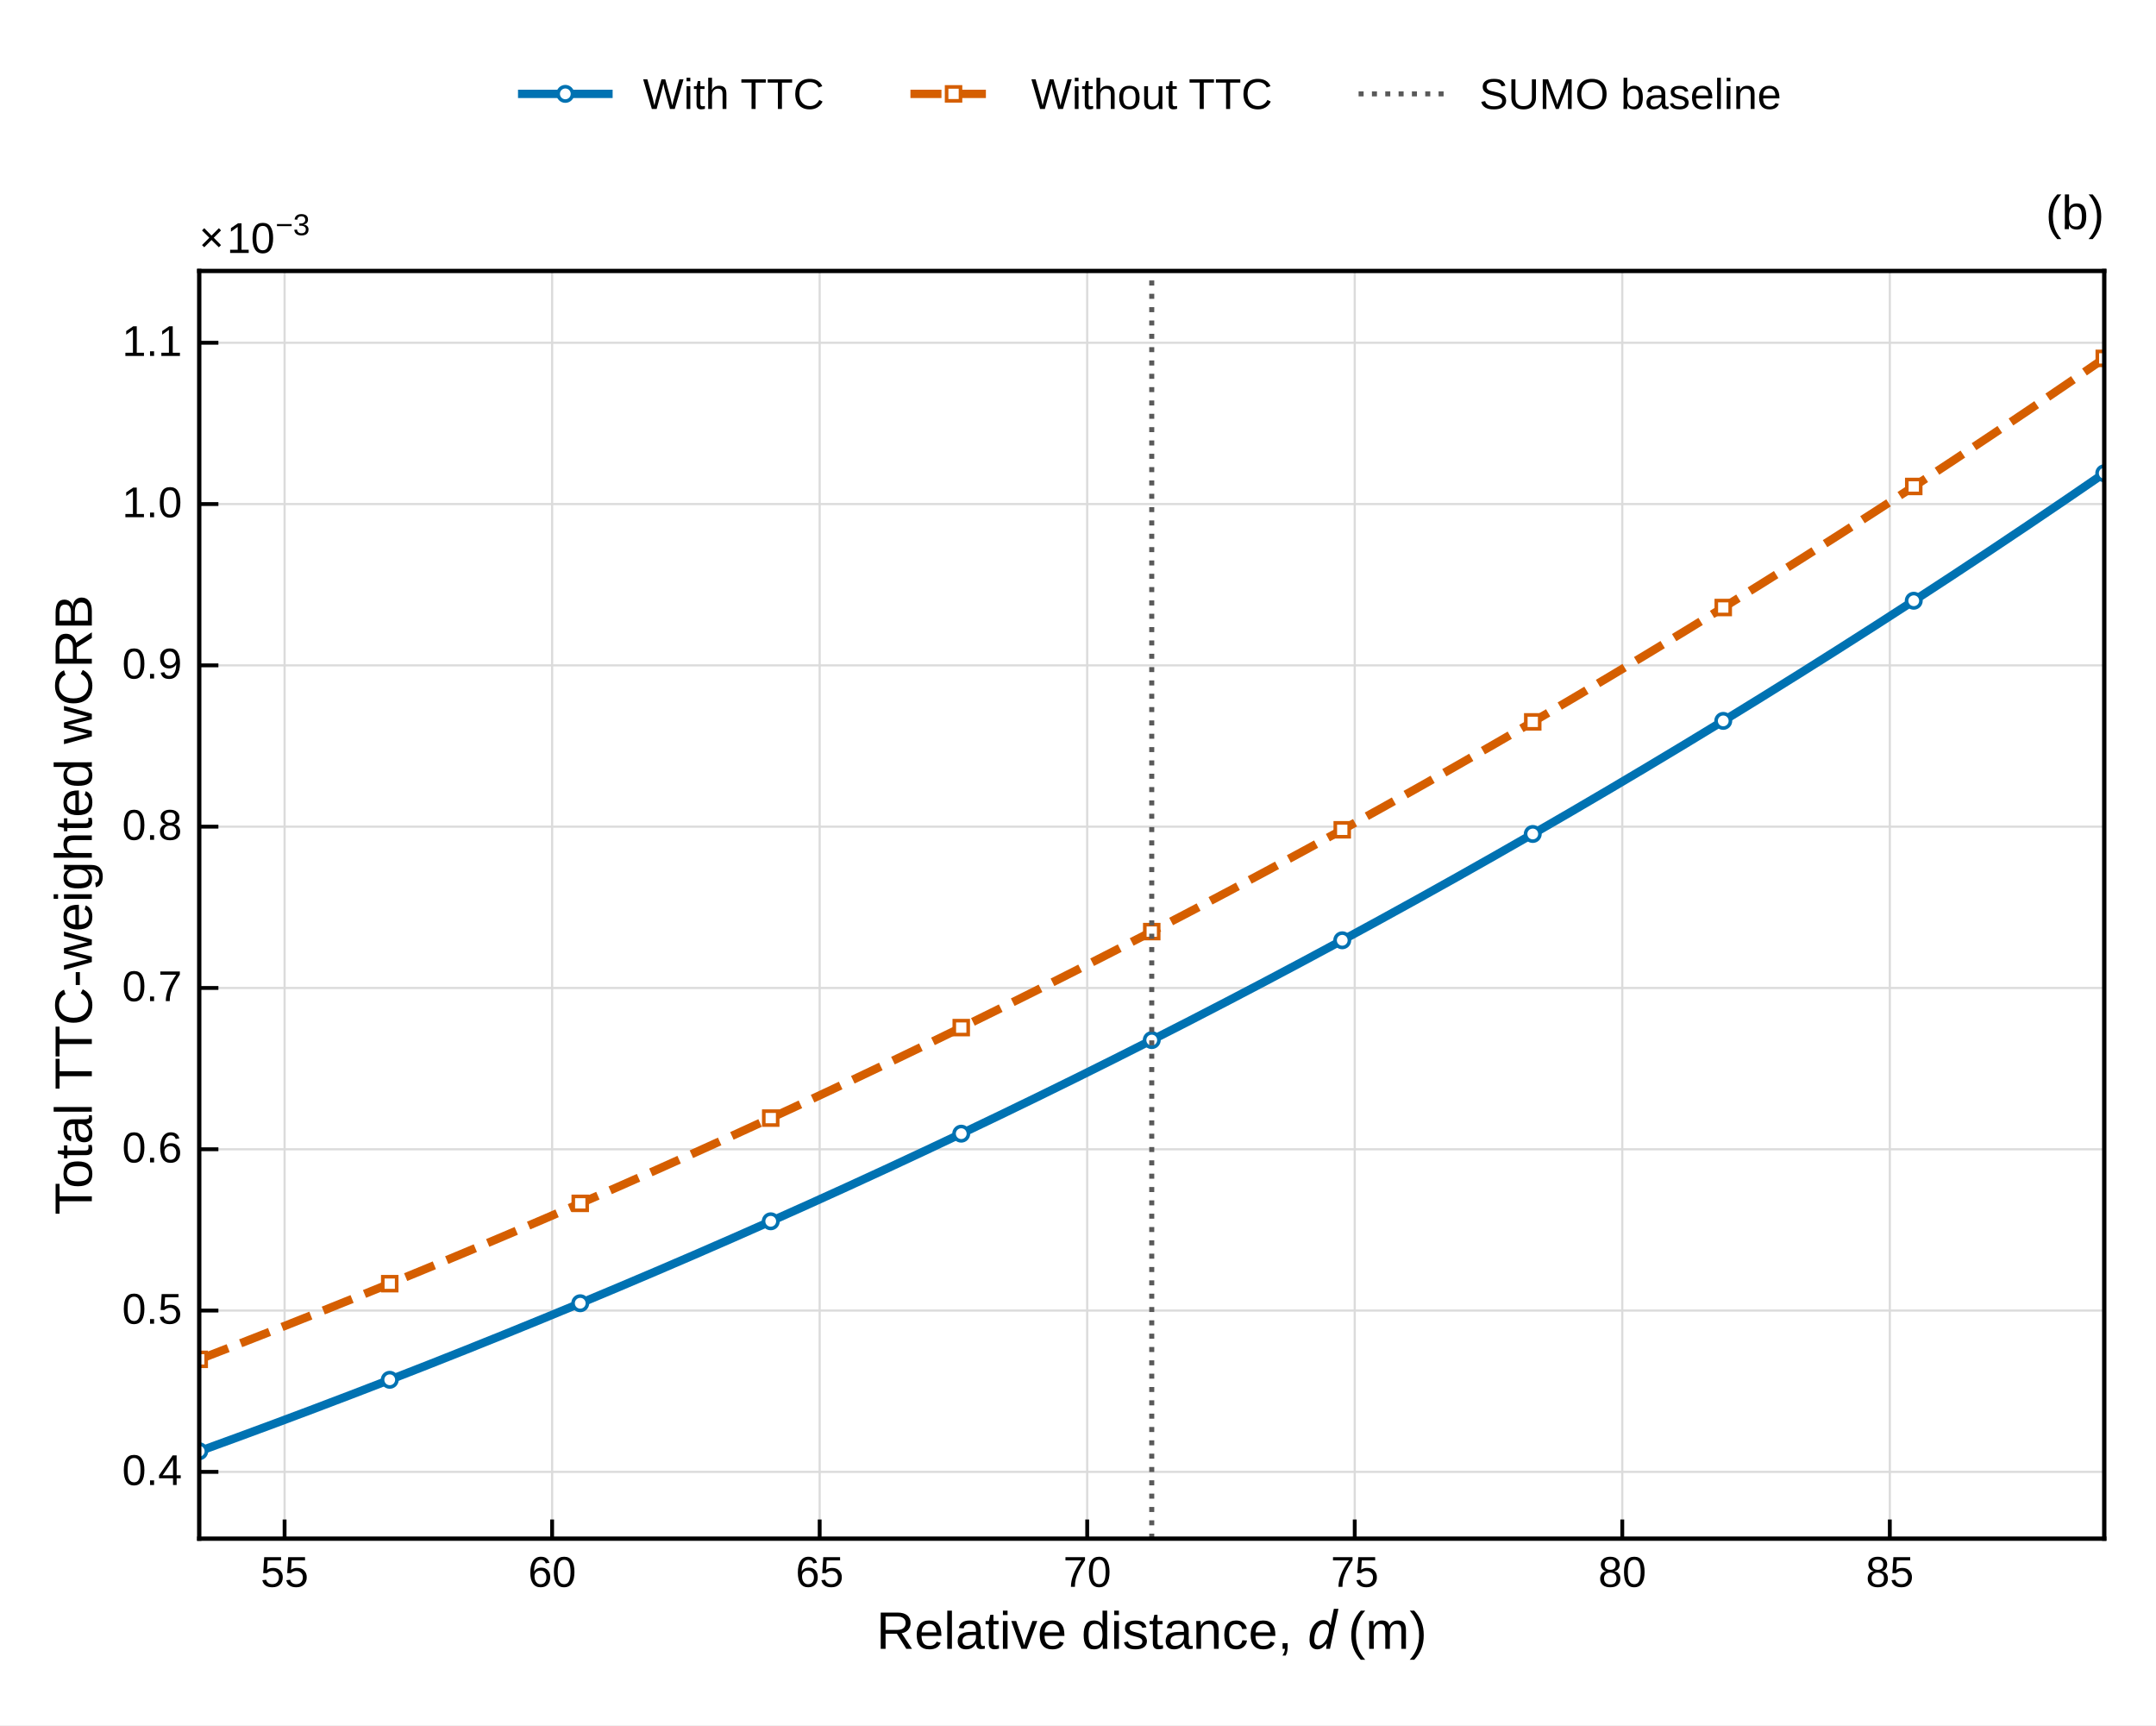
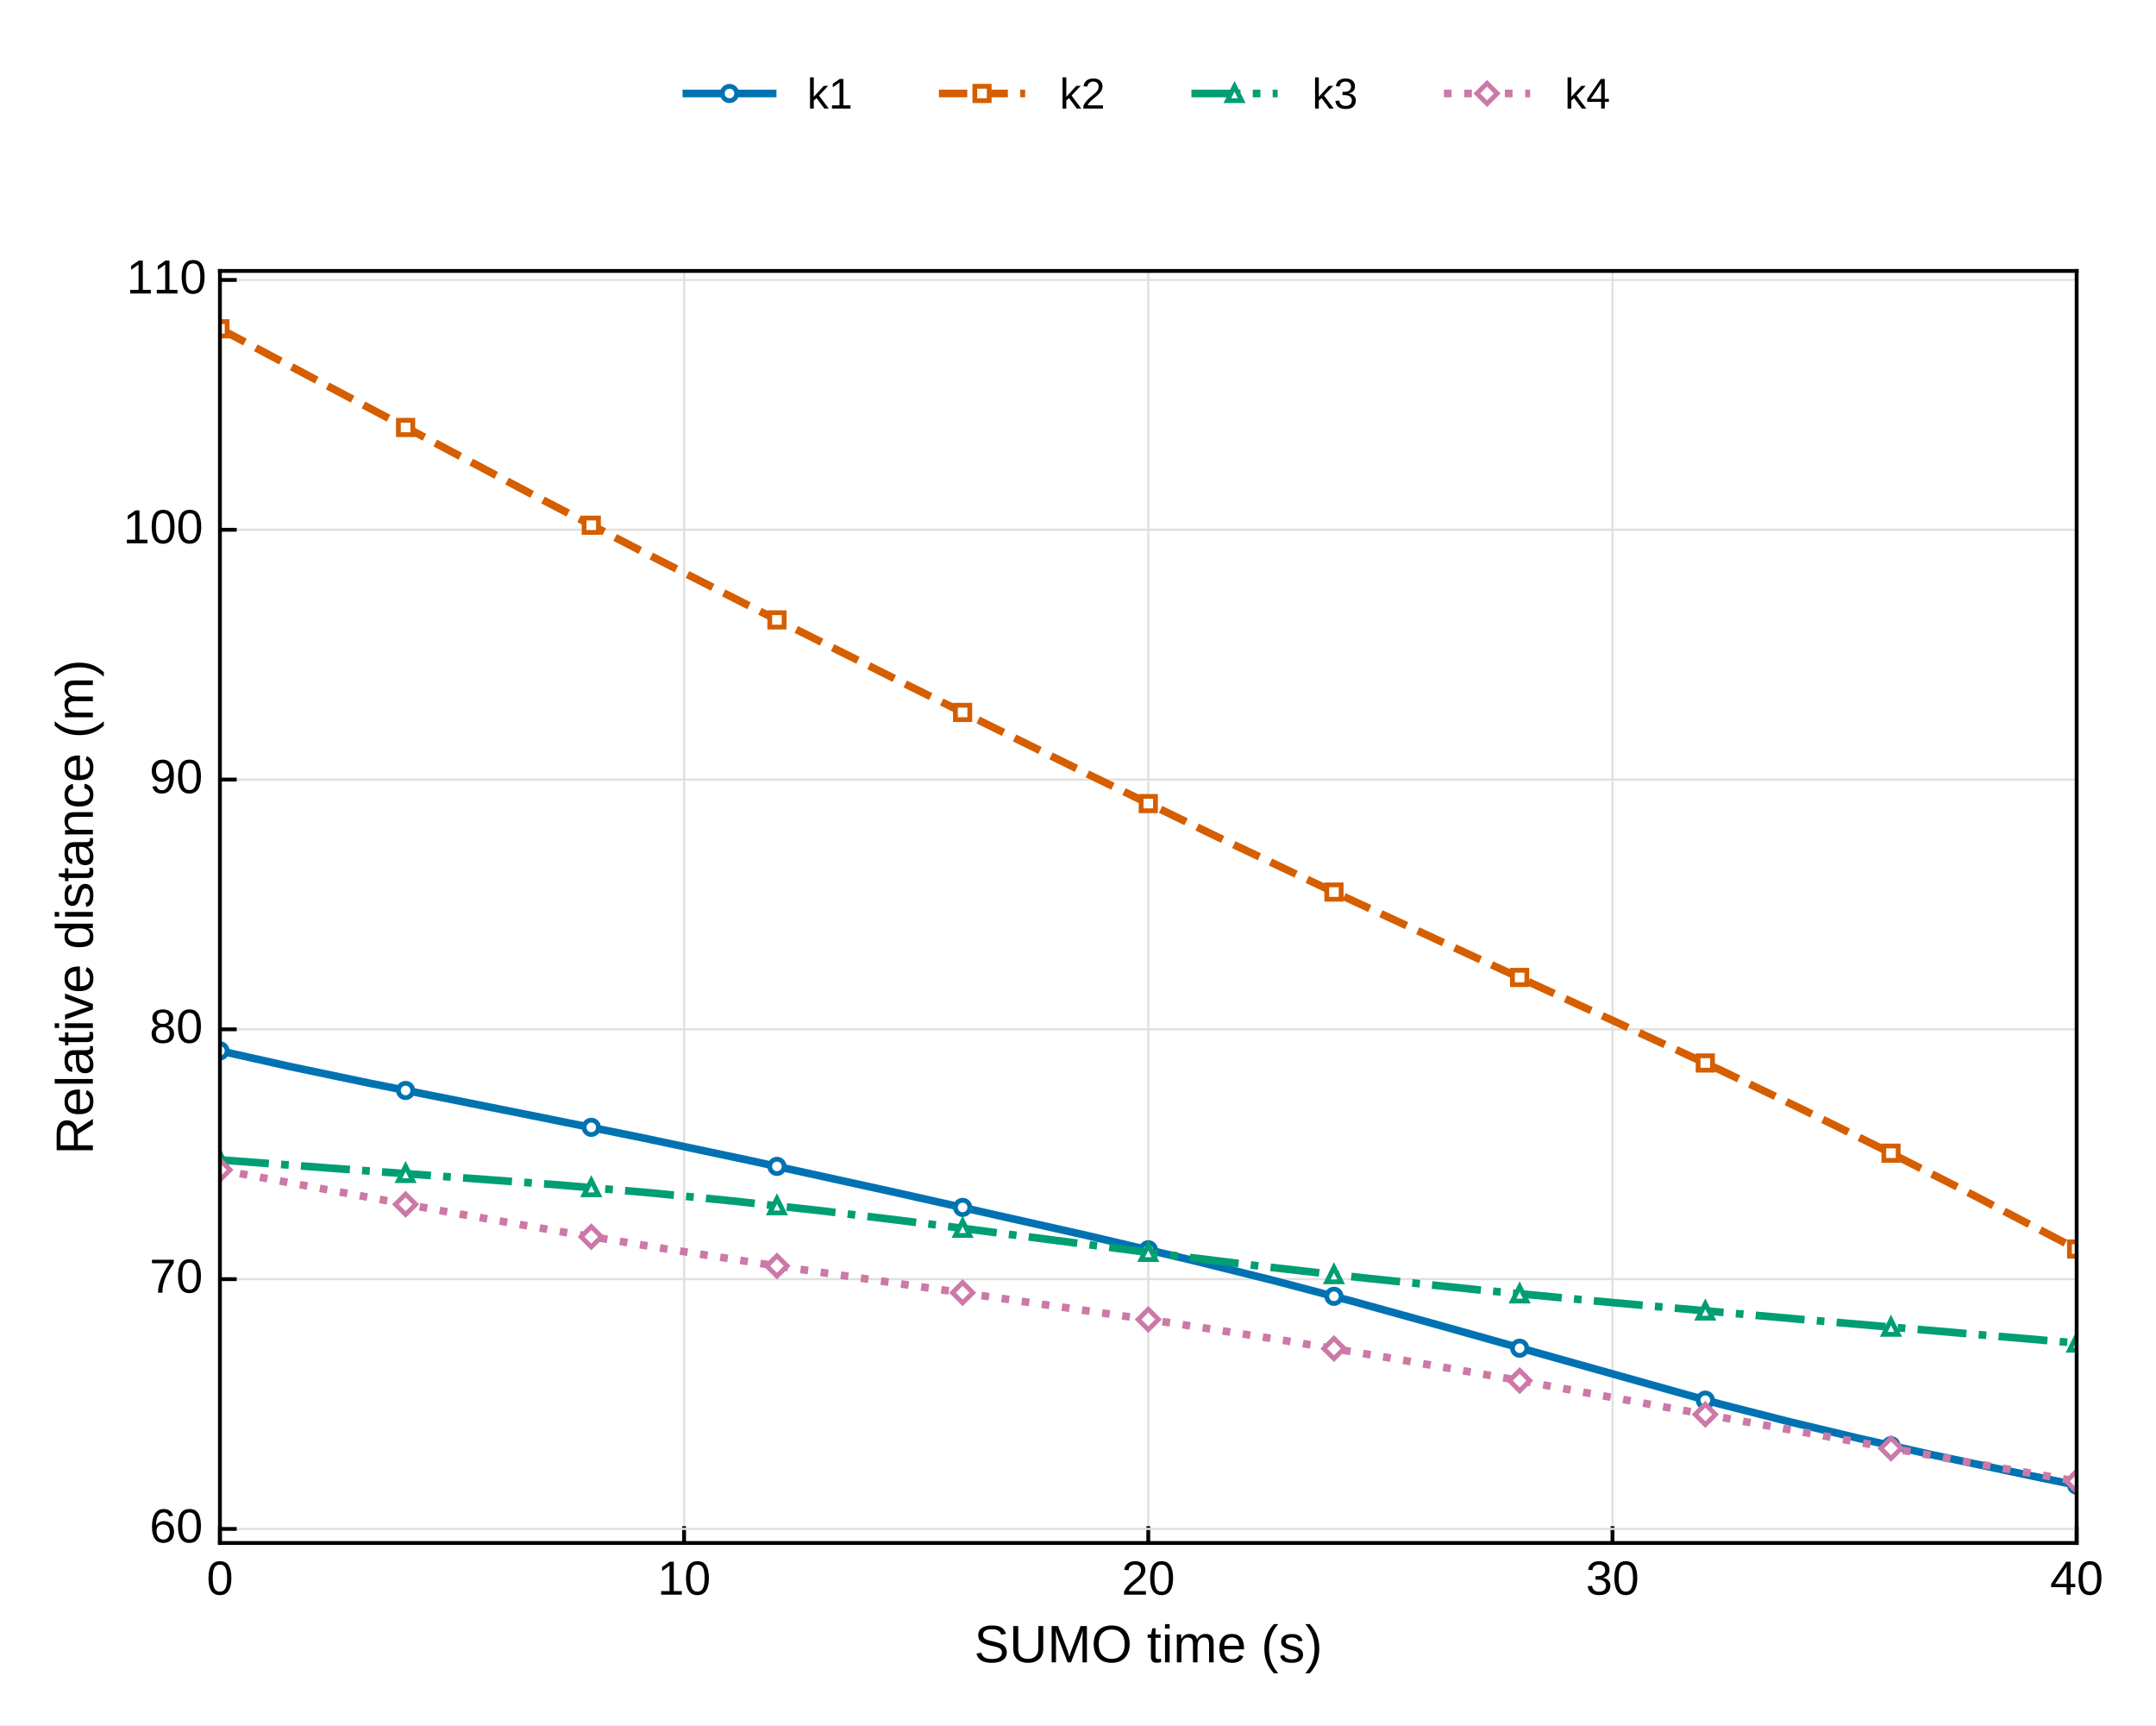
<svg xmlns="http://www.w3.org/2000/svg" xmlns:xlink="http://www.w3.org/1999/xlink" width="450pt" height="360pt" viewBox="0 0 450 360" version="1.1">
  <defs>
    <style type="text/css">*{stroke-linejoin: round; stroke-linecap: butt}</style>
  </defs>
  <g id="figure_1">
    <g id="patch_1">
      <path d="M 0 360  L 450 360  L 450 0  L 0 0  z " style="fill: #ffffff" />
    </g>
    <g id="axes_1">
      <g id="patch_2">
-         <path d="M 41.583 321.086  L 439.2 321.086  L 439.2 56.542  L 41.583 56.542  z " style="fill: #ffffff" />
+         <path d="M 45.903 321.992  L 433.44 321.992  L 433.44 56.542  L 45.903 56.542  z " style="fill: #ffffff" />
      </g>
      <g id="matplotlib.axis_1">
        <g id="xtick_1">
          <g id="line2d_1">
-             <path d="M 59.4 321.086  L 59.4 56.542  " clip-path="url(#p74ffd84d5c)" style="fill: none; stroke: #dbdbdb; stroke-width: 0.45; stroke-linecap: square" />
+             <path d="M 45.903 321.992  L 45.903 56.542  " clip-path="url(#pf4d1b36d34)" style="fill: none; stroke: #e0e0e0; stroke-width: 0.45; stroke-linecap: square" />
          </g>
          <g id="line2d_2">
            <defs>
-               <path id="m6e1b9706f3" d="M 0 0  L 0 -4  " style="stroke: #000000; stroke-width: 0.8" />
+               <path id="me15631da32" d="M 0 0  L 0 -3.5  " style="stroke: #000000; stroke-width: 0.8" />
            </defs>
            <g>
-               <use xlink:href="#m6e1b9706f3" x="59.4" y="321.086" style="stroke: #000000; stroke-width: 0.8" />
+               <use xlink:href="#me15631da32" x="45.903" y="321.992" style="stroke: #000000; stroke-width: 0.8" />
            </g>
          </g>
          <g id="text_1">
-             <text style="font-size: 9px; font-family: 'Arial', 'DejaVu Sans', sans-serif; text-anchor: middle" x="59.4" y="331.138" transform="rotate(-0 59.40018 331.1382)">55</text>
+             <text style="font-size: 10px; font-family: 'Arial', 'DejaVu Sans', sans-serif; text-anchor: middle" x="45.903" y="332.772" transform="rotate(-0 45.90324 332.7723)">0</text>
          </g>
        </g>
        <g id="xtick_2">
          <g id="line2d_3">
-             <path d="M 115.24 321.086  L 115.24 56.542  " clip-path="url(#p74ffd84d5c)" style="fill: none; stroke: #dbdbdb; stroke-width: 0.45; stroke-linecap: square" />
+             <path d="M 142.787 321.992  L 142.787 56.542  " clip-path="url(#pf4d1b36d34)" style="fill: none; stroke: #e0e0e0; stroke-width: 0.45; stroke-linecap: square" />
          </g>
          <g id="line2d_4">
            <g>
-               <use xlink:href="#m6e1b9706f3" x="115.24" y="321.086" style="stroke: #000000; stroke-width: 0.8" />
+               <use xlink:href="#me15631da32" x="142.787" y="321.992" style="stroke: #000000; stroke-width: 0.8" />
            </g>
          </g>
          <g id="text_2">
-             <text style="font-size: 9px; font-family: 'Arial', 'DejaVu Sans', sans-serif; text-anchor: middle" x="115.24" y="331.138" transform="rotate(-0 115.2404 331.1382)">60</text>
+             <text style="font-size: 10px; font-family: 'Arial', 'DejaVu Sans', sans-serif; text-anchor: middle" x="142.787" y="332.772" transform="rotate(-0 142.7874 332.7723)">10</text>
          </g>
        </g>
        <g id="xtick_3">
          <g id="line2d_5">
-             <path d="M 171.081 321.086  L 171.081 56.542  " clip-path="url(#p74ffd84d5c)" style="fill: none; stroke: #dbdbdb; stroke-width: 0.45; stroke-linecap: square" />
+             <path d="M 239.672 321.992  L 239.672 56.542  " clip-path="url(#pf4d1b36d34)" style="fill: none; stroke: #e0e0e0; stroke-width: 0.45; stroke-linecap: square" />
          </g>
          <g id="line2d_6">
            <g>
-               <use xlink:href="#m6e1b9706f3" x="171.081" y="321.086" style="stroke: #000000; stroke-width: 0.8" />
+               <use xlink:href="#me15631da32" x="239.672" y="321.992" style="stroke: #000000; stroke-width: 0.8" />
            </g>
          </g>
          <g id="text_3">
-             <text style="font-size: 9px; font-family: 'Arial', 'DejaVu Sans', sans-serif; text-anchor: middle" x="171.081" y="331.138" transform="rotate(-0 171.0806 331.1382)">65</text>
+             <text style="font-size: 10px; font-family: 'Arial', 'DejaVu Sans', sans-serif; text-anchor: middle" x="239.672" y="332.772" transform="rotate(-0 239.6716 332.7723)">20</text>
          </g>
        </g>
        <g id="xtick_4">
          <g id="line2d_7">
-             <path d="M 226.921 321.086  L 226.921 56.542  " clip-path="url(#p74ffd84d5c)" style="fill: none; stroke: #dbdbdb; stroke-width: 0.45; stroke-linecap: square" />
+             <path d="M 336.556 321.992  L 336.556 56.542  " clip-path="url(#pf4d1b36d34)" style="fill: none; stroke: #e0e0e0; stroke-width: 0.45; stroke-linecap: square" />
          </g>
          <g id="line2d_8">
            <g>
-               <use xlink:href="#m6e1b9706f3" x="226.921" y="321.086" style="stroke: #000000; stroke-width: 0.8" />
+               <use xlink:href="#me15631da32" x="336.556" y="321.992" style="stroke: #000000; stroke-width: 0.8" />
            </g>
          </g>
          <g id="text_4">
-             <text style="font-size: 9px; font-family: 'Arial', 'DejaVu Sans', sans-serif; text-anchor: middle" x="226.921" y="331.138" transform="rotate(-0 226.9207 331.1382)">70</text>
+             <text style="font-size: 10px; font-family: 'Arial', 'DejaVu Sans', sans-serif; text-anchor: middle" x="336.556" y="332.772" transform="rotate(-0 336.5558 332.7723)">30</text>
          </g>
        </g>
        <g id="xtick_5">
          <g id="line2d_9">
-             <path d="M 282.761 321.086  L 282.761 56.542  " clip-path="url(#p74ffd84d5c)" style="fill: none; stroke: #dbdbdb; stroke-width: 0.45; stroke-linecap: square" />
+             <path d="M 433.44 321.992  L 433.44 56.542  " clip-path="url(#pf4d1b36d34)" style="fill: none; stroke: #e0e0e0; stroke-width: 0.45; stroke-linecap: square" />
          </g>
          <g id="line2d_10">
            <g>
-               <use xlink:href="#m6e1b9706f3" x="282.761" y="321.086" style="stroke: #000000; stroke-width: 0.8" />
+               <use xlink:href="#me15631da32" x="433.44" y="321.992" style="stroke: #000000; stroke-width: 0.8" />
            </g>
          </g>
          <g id="text_5">
-             <text style="font-size: 9px; font-family: 'Arial', 'DejaVu Sans', sans-serif; text-anchor: middle" x="282.761" y="331.138" transform="rotate(-0 282.7609 331.1382)">75</text>
-           </g>
-         </g>
-         <g id="xtick_6">
-           <g id="line2d_11">
-             <path d="M 338.601 321.086  L 338.601 56.542  " clip-path="url(#p74ffd84d5c)" style="fill: none; stroke: #dbdbdb; stroke-width: 0.45; stroke-linecap: square" />
-           </g>
-           <g id="line2d_12">
-             <g>
-               <use xlink:href="#m6e1b9706f3" x="338.601" y="321.086" style="stroke: #000000; stroke-width: 0.8" />
-             </g>
-           </g>
-           <g id="text_6">
-             <text style="font-size: 9px; font-family: 'Arial', 'DejaVu Sans', sans-serif; text-anchor: middle" x="338.601" y="331.138" transform="rotate(-0 338.6011 331.1382)">80</text>
-           </g>
-         </g>
-         <g id="xtick_7">
-           <g id="line2d_13">
-             <path d="M 394.441 321.086  L 394.441 56.542  " clip-path="url(#p74ffd84d5c)" style="fill: none; stroke: #dbdbdb; stroke-width: 0.45; stroke-linecap: square" />
-           </g>
-           <g id="line2d_14">
-             <g>
-               <use xlink:href="#m6e1b9706f3" x="394.441" y="321.086" style="stroke: #000000; stroke-width: 0.8" />
-             </g>
-           </g>
-           <g id="text_7">
-             <text style="font-size: 9px; font-family: 'Arial', 'DejaVu Sans', sans-serif; text-anchor: middle" x="394.441" y="331.138" transform="rotate(-0 394.4413 331.1382)">85</text>
-           </g>
-         </g>
-         <g id="text_8">
-           <g transform="translate(182.9166 345.0622)">
-             <text>
-               <tspan x="0" y="-0.984" style="font-size: 11px; font-family: 'Arial'">R</tspan>
-               <tspan x="7.944" y="-0.984" style="font-size: 11px; font-family: 'Arial'">e</tspan>
-               <tspan x="14.062" y="-0.984" style="font-size: 11px; font-family: 'Arial'">l</tspan>
-               <tspan x="16.505" y="-0.984" style="font-size: 11px; font-family: 'Arial'">a</tspan>
-               <tspan x="22.623" y="-0.984" style="font-size: 11px; font-family: 'Arial'">t</tspan>
-               <tspan x="25.679" y="-0.984" style="font-size: 11px; font-family: 'Arial'">i</tspan>
-               <tspan x="28.123" y="-0.984" style="font-size: 11px; font-family: 'Arial'">v</tspan>
-               <tspan x="33.623" y="-0.984" style="font-size: 11px; font-family: 'Arial'">e</tspan>
-               <tspan x="39.741" y="-0.984" style="font-size: 11px; font-family: 'Arial'"> </tspan>
-               <tspan x="42.797" y="-0.984" style="font-size: 11px; font-family: 'Arial'">d</tspan>
-               <tspan x="48.915" y="-0.984" style="font-size: 11px; font-family: 'Arial'">i</tspan>
-               <tspan x="51.358" y="-0.984" style="font-size: 11px; font-family: 'Arial'">s</tspan>
-               <tspan x="56.858" y="-0.984" style="font-size: 11px; font-family: 'Arial'">t</tspan>
-               <tspan x="59.915" y="-0.984" style="font-size: 11px; font-family: 'Arial'">a</tspan>
-               <tspan x="66.032" y="-0.984" style="font-size: 11px; font-family: 'Arial'">n</tspan>
-               <tspan x="72.15" y="-0.984" style="font-size: 11px; font-family: 'Arial'">c</tspan>
-               <tspan x="77.65" y="-0.984" style="font-size: 11px; font-family: 'Arial'">e</tspan>
-               <tspan x="83.768" y="-0.984" style="font-size: 11px; font-family: 'Arial'">,</tspan>
-               <tspan x="86.824" y="-0.984" style="font-size: 11px; font-family: 'Arial'"> </tspan>
-               <tspan x="95.38" y="-0.984" style="font-size: 11px; font-family: 'Arial'"> </tspan>
-               <tspan x="98.436" y="-0.984" style="font-size: 11px; font-family: 'Arial'">(</tspan>
-               <tspan x="102.099" y="-0.984" style="font-size: 11px; font-family: 'Arial'">m</tspan>
-               <tspan x="111.262" y="-0.984" style="font-size: 11px; font-family: 'Arial'">)</tspan>
-               <tspan x="89.88" y="-0.984" style="font-style: italic; font-size: 11px; font-family: 'STIXGeneral'">d</tspan>
-             </text>
-           </g>
+             <text style="font-size: 10px; font-family: 'Arial', 'DejaVu Sans', sans-serif; text-anchor: middle" x="433.44" y="332.772" transform="rotate(-0 433.44 332.7723)">40</text>
+           </g>
+         </g>
+         <g id="text_6">
+           <text style="font-size: 11px; font-family: 'Arial', 'DejaVu Sans', sans-serif; text-anchor: middle" x="239.672" y="346.891" transform="rotate(-0 239.6716 346.8913)">SUMO time (s)</text>
        </g>
      </g>
      <g id="matplotlib.axis_2">
        <g id="ytick_1">
+           <g id="line2d_11">
+             <path d="M 45.903 319.058  L 433.44 319.058  " clip-path="url(#pf4d1b36d34)" style="fill: none; stroke: #e0e0e0; stroke-width: 0.45; stroke-linecap: square" />
+           </g>
+           <g id="line2d_12">
+             <defs>
+               <path id="m590bfea9a9" d="M 0 0  L 3.5 0  " style="stroke: #000000; stroke-width: 0.8" />
+             </defs>
+             <g>
+               <use xlink:href="#m590bfea9a9" x="45.903" y="319.058" style="stroke: #000000; stroke-width: 0.8" />
+             </g>
+           </g>
+           <g id="text_7">
+             <g transform="translate(31.20324 322.6978)">
+               <text>
+                 <tspan x="0" y="-0.812" style="font-size: 10px; font-family: 'Arial'">6</tspan>
+                 <tspan x="5.562" y="-0.812" style="font-size: 10px; font-family: 'Arial'">0</tspan>
+               </text>
+             </g>
+           </g>
+         </g>
+         <g id="ytick_2">
+           <g id="line2d_13">
+             <path d="M 45.903 266.93  L 433.44 266.93  " clip-path="url(#pf4d1b36d34)" style="fill: none; stroke: #e0e0e0; stroke-width: 0.45; stroke-linecap: square" />
+           </g>
+           <g id="line2d_14">
+             <g>
+               <use xlink:href="#m590bfea9a9" x="45.903" y="266.93" style="stroke: #000000; stroke-width: 0.8" />
+             </g>
+           </g>
+           <g id="text_8">
+             <g transform="translate(31.20324 270.5701)">
+               <text>
+                 <tspan x="0" y="-0.812" style="font-size: 10px; font-family: 'Arial'">7</tspan>
+                 <tspan x="5.562" y="-0.812" style="font-size: 10px; font-family: 'Arial'">0</tspan>
+               </text>
+             </g>
+           </g>
+         </g>
+         <g id="ytick_3">
          <g id="line2d_15">
-             <path d="M 41.583 307.145  L 439.2 307.145  " clip-path="url(#p74ffd84d5c)" style="fill: none; stroke: #dbdbdb; stroke-width: 0.45; stroke-linecap: square" />
+             <path d="M 45.903 214.802  L 433.44 214.802  " clip-path="url(#pf4d1b36d34)" style="fill: none; stroke: #e0e0e0; stroke-width: 0.45; stroke-linecap: square" />
          </g>
          <g id="line2d_16">
-             <defs>
-               <path id="mb0aaadfe8d" d="M 0 0  L 4 0  " style="stroke: #000000; stroke-width: 0.8" />
-             </defs>
-             <g>
-               <use xlink:href="#mb0aaadfe8d" x="41.583" y="307.145" style="stroke: #000000; stroke-width: 0.8" />
+             <g>
+               <use xlink:href="#m590bfea9a9" x="45.903" y="214.802" style="stroke: #000000; stroke-width: 0.8" />
            </g>
          </g>
          <g id="text_9">
-             <g transform="translate(25.48324 310.4212)">
-               <text>
-                 <tspan x="0" y="-0.531" style="font-size: 9px; font-family: 'Arial'">0</tspan>
-                 <tspan x="5.005" y="-0.531" style="font-size: 9px; font-family: 'Arial'">.</tspan>
-                 <tspan x="7.506" y="-0.531" style="font-size: 9px; font-family: 'Arial'">4</tspan>
-               </text>
-             </g>
-           </g>
-         </g>
-         <g id="ytick_2">
+             <g transform="translate(31.20324 218.4424)">
+               <text>
+                 <tspan x="0" y="-0.812" style="font-size: 10px; font-family: 'Arial'">8</tspan>
+                 <tspan x="5.562" y="-0.812" style="font-size: 10px; font-family: 'Arial'">0</tspan>
+               </text>
+             </g>
+           </g>
+         </g>
+         <g id="ytick_4">
          <g id="line2d_17">
-             <path d="M 41.583 273.486  L 439.2 273.486  " clip-path="url(#p74ffd84d5c)" style="fill: none; stroke: #dbdbdb; stroke-width: 0.45; stroke-linecap: square" />
+             <path d="M 45.903 162.675  L 433.44 162.675  " clip-path="url(#pf4d1b36d34)" style="fill: none; stroke: #e0e0e0; stroke-width: 0.45; stroke-linecap: square" />
          </g>
          <g id="line2d_18">
            <g>
-               <use xlink:href="#mb0aaadfe8d" x="41.583" y="273.486" style="stroke: #000000; stroke-width: 0.8" />
+               <use xlink:href="#m590bfea9a9" x="45.903" y="162.675" style="stroke: #000000; stroke-width: 0.8" />
            </g>
          </g>
          <g id="text_10">
-             <g transform="translate(25.48324 276.7618)">
-               <text>
-                 <tspan x="0" y="-0.531" style="font-size: 9px; font-family: 'Arial'">0</tspan>
-                 <tspan x="5.005" y="-0.531" style="font-size: 9px; font-family: 'Arial'">.</tspan>
-                 <tspan x="7.506" y="-0.531" style="font-size: 9px; font-family: 'Arial'">5</tspan>
-               </text>
-             </g>
-           </g>
-         </g>
-         <g id="ytick_3">
+             <g transform="translate(31.20324 166.3147)">
+               <text>
+                 <tspan x="0" y="-0.812" style="font-size: 10px; font-family: 'Arial'">9</tspan>
+                 <tspan x="5.562" y="-0.812" style="font-size: 10px; font-family: 'Arial'">0</tspan>
+               </text>
+             </g>
+           </g>
+         </g>
+         <g id="ytick_5">
          <g id="line2d_19">
-             <path d="M 41.583 239.826  L 439.2 239.826  " clip-path="url(#p74ffd84d5c)" style="fill: none; stroke: #dbdbdb; stroke-width: 0.45; stroke-linecap: square" />
+             <path d="M 45.903 110.547  L 433.44 110.547  " clip-path="url(#pf4d1b36d34)" style="fill: none; stroke: #e0e0e0; stroke-width: 0.45; stroke-linecap: square" />
          </g>
          <g id="line2d_20">
            <g>
-               <use xlink:href="#mb0aaadfe8d" x="41.583" y="239.826" style="stroke: #000000; stroke-width: 0.8" />
+               <use xlink:href="#m590bfea9a9" x="45.903" y="110.547" style="stroke: #000000; stroke-width: 0.8" />
            </g>
          </g>
          <g id="text_11">
-             <g transform="translate(25.48324 243.1025)">
-               <text>
-                 <tspan x="0" y="-0.531" style="font-size: 9px; font-family: 'Arial'">0</tspan>
-                 <tspan x="5.005" y="-0.531" style="font-size: 9px; font-family: 'Arial'">.</tspan>
-                 <tspan x="7.506" y="-0.531" style="font-size: 9px; font-family: 'Arial'">6</tspan>
-               </text>
-             </g>
-           </g>
-         </g>
-         <g id="ytick_4">
+             <g transform="translate(25.70324 114.187)">
+               <text>
+                 <tspan x="0" y="-0.812" style="font-size: 10px; font-family: 'Arial'">1</tspan>
+                 <tspan x="5.562" y="-0.812" style="font-size: 10px; font-family: 'Arial'">0</tspan>
+                 <tspan x="11.123" y="-0.812" style="font-size: 10px; font-family: 'Arial'">0</tspan>
+               </text>
+             </g>
+           </g>
+         </g>
+         <g id="ytick_6">
          <g id="line2d_21">
-             <path d="M 41.583 206.167  L 439.2 206.167  " clip-path="url(#p74ffd84d5c)" style="fill: none; stroke: #dbdbdb; stroke-width: 0.45; stroke-linecap: square" />
+             <path d="M 45.903 58.419  L 433.44 58.419  " clip-path="url(#pf4d1b36d34)" style="fill: none; stroke: #e0e0e0; stroke-width: 0.45; stroke-linecap: square" />
          </g>
          <g id="line2d_22">
            <g>
-               <use xlink:href="#mb0aaadfe8d" x="41.583" y="206.167" style="stroke: #000000; stroke-width: 0.8" />
+               <use xlink:href="#m590bfea9a9" x="45.903" y="58.419" style="stroke: #000000; stroke-width: 0.8" />
            </g>
          </g>
          <g id="text_12">
-             <g transform="translate(25.48324 209.4431)">
-               <text>
-                 <tspan x="0" y="-0.531" style="font-size: 9px; font-family: 'Arial'">0</tspan>
-                 <tspan x="5.005" y="-0.531" style="font-size: 9px; font-family: 'Arial'">.</tspan>
-                 <tspan x="7.506" y="-0.531" style="font-size: 9px; font-family: 'Arial'">7</tspan>
-               </text>
-             </g>
-           </g>
-         </g>
-         <g id="ytick_5">
-           <g id="line2d_23">
-             <path d="M 41.583 172.508  L 439.2 172.508  " clip-path="url(#p74ffd84d5c)" style="fill: none; stroke: #dbdbdb; stroke-width: 0.45; stroke-linecap: square" />
-           </g>
-           <g id="line2d_24">
-             <g>
-               <use xlink:href="#mb0aaadfe8d" x="41.583" y="172.508" style="stroke: #000000; stroke-width: 0.8" />
-             </g>
-           </g>
-           <g id="text_13">
-             <g transform="translate(25.48324 175.7837)">
-               <text>
-                 <tspan x="0" y="-0.531" style="font-size: 9px; font-family: 'Arial'">0</tspan>
-                 <tspan x="5.005" y="-0.531" style="font-size: 9px; font-family: 'Arial'">.</tspan>
-                 <tspan x="7.506" y="-0.531" style="font-size: 9px; font-family: 'Arial'">8</tspan>
-               </text>
-             </g>
-           </g>
-         </g>
-         <g id="ytick_6">
-           <g id="line2d_25">
-             <path d="M 41.583 138.848  L 439.2 138.848  " clip-path="url(#p74ffd84d5c)" style="fill: none; stroke: #dbdbdb; stroke-width: 0.45; stroke-linecap: square" />
-           </g>
-           <g id="line2d_26">
-             <g>
-               <use xlink:href="#mb0aaadfe8d" x="41.583" y="138.848" style="stroke: #000000; stroke-width: 0.8" />
-             </g>
-           </g>
-           <g id="text_14">
-             <g transform="translate(25.48324 142.1243)">
-               <text>
-                 <tspan x="0" y="-0.531" style="font-size: 9px; font-family: 'Arial'">0</tspan>
-                 <tspan x="5.005" y="-0.531" style="font-size: 9px; font-family: 'Arial'">.</tspan>
-                 <tspan x="7.506" y="-0.531" style="font-size: 9px; font-family: 'Arial'">9</tspan>
-               </text>
-             </g>
-           </g>
-         </g>
-         <g id="ytick_7">
-           <g id="line2d_27">
-             <path d="M 41.583 105.189  L 439.2 105.189  " clip-path="url(#p74ffd84d5c)" style="fill: none; stroke: #dbdbdb; stroke-width: 0.45; stroke-linecap: square" />
-           </g>
-           <g id="line2d_28">
-             <g>
-               <use xlink:href="#mb0aaadfe8d" x="41.583" y="105.189" style="stroke: #000000; stroke-width: 0.8" />
-             </g>
-           </g>
-           <g id="text_15">
-             <g transform="translate(25.48324 108.4649)">
-               <text>
-                 <tspan x="0" y="-0.531" style="font-size: 9px; font-family: 'Arial'">1</tspan>
-                 <tspan x="5.005" y="-0.531" style="font-size: 9px; font-family: 'Arial'">.</tspan>
-                 <tspan x="7.506" y="-0.531" style="font-size: 9px; font-family: 'Arial'">0</tspan>
-               </text>
-             </g>
-           </g>
-         </g>
-         <g id="ytick_8">
-           <g id="line2d_29">
-             <path d="M 41.583 71.529  L 439.2 71.529  " clip-path="url(#p74ffd84d5c)" style="fill: none; stroke: #dbdbdb; stroke-width: 0.45; stroke-linecap: square" />
-           </g>
-           <g id="line2d_30">
-             <g>
-               <use xlink:href="#mb0aaadfe8d" x="41.583" y="71.529" style="stroke: #000000; stroke-width: 0.8" />
-             </g>
-           </g>
-           <g id="text_16">
-             <g transform="translate(25.48324 74.80555)">
-               <text>
-                 <tspan x="0" y="-0.531" style="font-size: 9px; font-family: 'Arial'">1</tspan>
-                 <tspan x="5.005" y="-0.531" style="font-size: 9px; font-family: 'Arial'">.</tspan>
-                 <tspan x="7.506" y="-0.531" style="font-size: 9px; font-family: 'Arial'">1</tspan>
-               </text>
-             </g>
+             <g transform="translate(26.40324 62.05927)">
+               <text>
+                 <tspan x="0" y="-0.812" style="font-size: 10px; font-family: 'Arial'">1</tspan>
+                 <tspan x="5.562" y="-0.812" style="font-size: 10px; font-family: 'Arial'">1</tspan>
+                 <tspan x="11.123" y="-0.812" style="font-size: 10px; font-family: 'Arial'">0</tspan>
+               </text>
+             </g>
+           </g>
+         </g>
+         <g id="text_13">
+           <text style="font-size: 11px; font-family: 'Arial', 'DejaVu Sans', sans-serif; text-anchor: middle" x="19.388" y="189.267" transform="rotate(-90 19.38809 189.267)">Relative distance (m)</text>
+         </g>
+       </g>
+       <g id="line2d_23">
+         <path d="M 45.903 219.288  L 60.436 222.544  L 76.906 225.995  L 102.096 231.009  L 133.099 237.233  L 156.351 242.142  L 187.354 248.942  L 227.077 257.871  L 248.391 262.881  L 265.83 267.216  L 282.301 271.549  L 299.74 276.371  L 358.839 292.955  L 373.372 296.662  L 387.904 300.137  L 403.406 303.614  L 423.752 307.925  L 433.44 309.926  L 433.44 309.926  " clip-path="url(#pf4d1b36d34)" style="fill: none; stroke: #0072b2; stroke-width: 1.6; stroke-linecap: square" />
+         <defs>
+           <path id="m75fc736b31" d="M 0 1.5  C 0.398 1.5 0.779 1.342 1.061 1.061  C 1.342 0.779 1.5 0.398 1.5 0  C 1.5 -0.398 1.342 -0.779 1.061 -1.061  C 0.779 -1.342 0.398 -1.5 0 -1.5  C -0.398 -1.5 -0.779 -1.342 -1.061 -1.061  C -1.342 -0.779 -1.5 -0.398 -1.5 0  C -1.5 0.398 -1.342 0.779 -1.061 1.061  C -0.779 1.342 -0.398 1.5 0 1.5  z " style="stroke: #0072b2" />
+         </defs>
+         <g clip-path="url(#pf4d1b36d34)">
+           <use xlink:href="#m75fc736b31" x="45.903" y="219.288" style="fill: #ffffff; stroke: #0072b2" />
+           <use xlink:href="#m75fc736b31" x="84.657" y="227.557" style="fill: #ffffff; stroke: #0072b2" />
+           <use xlink:href="#m75fc736b31" x="123.411" y="235.254" style="fill: #ffffff; stroke: #0072b2" />
+           <use xlink:href="#m75fc736b31" x="162.164" y="243.401" style="fill: #ffffff; stroke: #0072b2" />
+           <use xlink:href="#m75fc736b31" x="200.918" y="251.962" style="fill: #ffffff; stroke: #0072b2" />
+           <use xlink:href="#m75fc736b31" x="239.672" y="260.8" style="fill: #ffffff; stroke: #0072b2" />
+           <use xlink:href="#m75fc736b31" x="278.425" y="270.508" style="fill: #ffffff; stroke: #0072b2" />
+           <use xlink:href="#m75fc736b31" x="317.179" y="281.344" style="fill: #ffffff; stroke: #0072b2" />
+           <use xlink:href="#m75fc736b31" x="355.933" y="292.186" style="fill: #ffffff; stroke: #0072b2" />
+           <use xlink:href="#m75fc736b31" x="394.686" y="301.684" style="fill: #ffffff; stroke: #0072b2" />
+           <use xlink:href="#m75fc736b31" x="433.44" y="309.926" style="fill: #ffffff; stroke: #0072b2" />
+         </g>
+       </g>
+       <g id="line2d_24">
+         <path d="M 45.903 68.608  L 72.062 82.487  L 110.816 103.041  L 134.068 115.1  L 158.289 127.407  L 190.261 143.385  L 228.046 162.026  L 254.204 174.697  L 276.488 185.246  L 300.709 196.451  L 358.839 223.191  L 376.278 231.545  L 392.749 239.675  L 410.188 248.53  L 431.502 259.624  L 433.44 260.642  L 433.44 260.642  " clip-path="url(#pf4d1b36d34)" style="fill: none; stroke-dasharray: 5.92,2.56; stroke-dashoffset: 0; stroke: #d55e00; stroke-width: 1.6" />
+         <defs>
+           <path id="m318def6ab0" d="M -1.5 1.5  L 1.5 1.5  L 1.5 -1.5  L -1.5 -1.5  z " style="stroke: #d55e00; stroke-linejoin: miter" />
+         </defs>
+         <g clip-path="url(#pf4d1b36d34)">
+           <use xlink:href="#m318def6ab0" x="45.903" y="68.608" style="fill: #ffffff; stroke: #d55e00; stroke-linejoin: miter" />
+           <use xlink:href="#m318def6ab0" x="84.657" y="89.203" style="fill: #ffffff; stroke: #d55e00; stroke-linejoin: miter" />
+           <use xlink:href="#m318def6ab0" x="123.411" y="109.604" style="fill: #ffffff; stroke: #d55e00; stroke-linejoin: miter" />
+           <use xlink:href="#m318def6ab0" x="162.164" y="129.357" style="fill: #ffffff; stroke: #d55e00; stroke-linejoin: miter" />
+           <use xlink:href="#m318def6ab0" x="200.918" y="148.67" style="fill: #ffffff; stroke: #d55e00; stroke-linejoin: miter" />
+           <use xlink:href="#m318def6ab0" x="239.672" y="167.69" style="fill: #ffffff; stroke: #d55e00; stroke-linejoin: miter" />
+           <use xlink:href="#m318def6ab0" x="278.425" y="186.152" style="fill: #ffffff; stroke: #d55e00; stroke-linejoin: miter" />
+           <use xlink:href="#m318def6ab0" x="317.179" y="203.972" style="fill: #ffffff; stroke: #d55e00; stroke-linejoin: miter" />
+           <use xlink:href="#m318def6ab0" x="355.933" y="221.822" style="fill: #ffffff; stroke: #d55e00; stroke-linejoin: miter" />
+           <use xlink:href="#m318def6ab0" x="394.686" y="240.647" style="fill: #ffffff; stroke: #d55e00; stroke-linejoin: miter" />
+           <use xlink:href="#m318def6ab0" x="433.44" y="260.642" style="fill: #ffffff; stroke: #d55e00; stroke-linejoin: miter" />
+         </g>
+       </g>
+       <g id="line2d_25">
+         <path d="M 45.903 242.041  L 71.093 243.92  L 116.629 247.266  L 136.006 248.945  L 153.445 250.67  L 171.853 252.716  L 193.167 255.323  L 236.765 260.971  L 262.924 264.205  L 285.207 266.736  L 308.459 269.148  L 335.587 271.731  L 375.309 275.269  L 433.44 280.269  L 433.44 280.269  " clip-path="url(#pf4d1b36d34)" style="fill: none; stroke-dasharray: 10.24,2.56,1.6,2.56; stroke-dashoffset: 0; stroke: #009e73; stroke-width: 1.6" />
+         <defs>
+           <path id="m1da8b6e89d" d="M 0 -1.5  L -1.5 1.5  L 1.5 1.5  z " style="stroke: #009e73; stroke-linejoin: miter" />
+         </defs>
+         <g clip-path="url(#pf4d1b36d34)">
+           <use xlink:href="#m1da8b6e89d" x="45.903" y="242.041" style="fill: #ffffff; stroke: #009e73; stroke-linejoin: miter" />
+           <use xlink:href="#m1da8b6e89d" x="84.657" y="244.88" style="fill: #ffffff; stroke: #009e73; stroke-linejoin: miter" />
+           <use xlink:href="#m1da8b6e89d" x="123.411" y="247.828" style="fill: #ffffff; stroke: #009e73; stroke-linejoin: miter" />
+           <use xlink:href="#m1da8b6e89d" x="162.164" y="251.611" style="fill: #ffffff; stroke: #009e73; stroke-linejoin: miter" />
+           <use xlink:href="#m1da8b6e89d" x="200.918" y="256.315" style="fill: #ffffff; stroke: #009e73; stroke-linejoin: miter" />
+           <use xlink:href="#m1da8b6e89d" x="239.672" y="261.341" style="fill: #ffffff; stroke: #009e73; stroke-linejoin: miter" />
+           <use xlink:href="#m1da8b6e89d" x="278.425" y="265.989" style="fill: #ffffff; stroke: #009e73; stroke-linejoin: miter" />
+           <use xlink:href="#m1da8b6e89d" x="317.179" y="270.001" style="fill: #ffffff; stroke: #009e73; stroke-linejoin: miter" />
+           <use xlink:href="#m1da8b6e89d" x="355.933" y="273.566" style="fill: #ffffff; stroke: #009e73; stroke-linejoin: miter" />
+           <use xlink:href="#m1da8b6e89d" x="394.686" y="276.947" style="fill: #ffffff; stroke: #009e73; stroke-linejoin: miter" />
+           <use xlink:href="#m1da8b6e89d" x="433.44" y="280.269" style="fill: #ffffff; stroke: #009e73; stroke-linejoin: miter" />
+         </g>
+       </g>
+       <g id="line2d_26">
+         <path d="M 45.903 244.131  L 93.376 252.89  L 117.598 257.113  L 138.912 260.608  L 161.195 264.037  L 189.292 268.115  L 244.516 276.068  L 267.768 279.681  L 290.051 283.363  L 315.241 287.759  L 350.12 294.099  L 409.219 304.84  L 433.44 309.109  L 433.44 309.109  " clip-path="url(#pf4d1b36d34)" style="fill: none; stroke-dasharray: 1.6,2.64; stroke-dashoffset: 0; stroke: #cc79a7; stroke-width: 1.6" />
+         <defs>
+           <path id="mcef28caf04" d="M 0 2.121  L 2.121 0  L 0 -2.121  L -2.121 0  z " style="stroke: #cc79a7; stroke-linejoin: miter" />
+         </defs>
+         <g clip-path="url(#pf4d1b36d34)">
+           <use xlink:href="#mcef28caf04" x="45.903" y="244.131" style="fill: #ffffff; stroke: #cc79a7; stroke-linejoin: miter" />
+           <use xlink:href="#mcef28caf04" x="84.657" y="251.316" style="fill: #ffffff; stroke: #cc79a7; stroke-linejoin: miter" />
+           <use xlink:href="#mcef28caf04" x="123.411" y="258.088" style="fill: #ffffff; stroke: #cc79a7; stroke-linejoin: miter" />
+           <use xlink:href="#mcef28caf04" x="162.164" y="264.181" style="fill: #ffffff; stroke: #cc79a7; stroke-linejoin: miter" />
+           <use xlink:href="#mcef28caf04" x="200.918" y="269.762" style="fill: #ffffff; stroke: #cc79a7; stroke-linejoin: miter" />
+           <use xlink:href="#mcef28caf04" x="239.672" y="275.343" style="fill: #ffffff; stroke: #cc79a7; stroke-linejoin: miter" />
+           <use xlink:href="#mcef28caf04" x="278.425" y="281.415" style="fill: #ffffff; stroke: #cc79a7; stroke-linejoin: miter" />
+           <use xlink:href="#mcef28caf04" x="317.179" y="288.106" style="fill: #ffffff; stroke: #cc79a7; stroke-linejoin: miter" />
+           <use xlink:href="#mcef28caf04" x="355.933" y="295.167" style="fill: #ffffff; stroke: #cc79a7; stroke-linejoin: miter" />
+           <use xlink:href="#mcef28caf04" x="394.686" y="302.236" style="fill: #ffffff; stroke: #cc79a7; stroke-linejoin: miter" />
+           <use xlink:href="#mcef28caf04" x="433.44" y="309.109" style="fill: #ffffff; stroke: #cc79a7; stroke-linejoin: miter" />
+         </g>
+       </g>
+       <g id="patch_3">
+         <path d="M 45.903 321.992  L 45.903 56.542  " style="fill: none; stroke: #000000; stroke-width: 0.8; stroke-linejoin: miter; stroke-linecap: square" />
+       </g>
+       <g id="patch_4">
+         <path d="M 433.44 321.992  L 433.44 56.542  " style="fill: none; stroke: #000000; stroke-width: 0.8; stroke-linejoin: miter; stroke-linecap: square" />
+       </g>
+       <g id="patch_5">
+         <path d="M 45.903 321.992  L 433.44 321.992  " style="fill: none; stroke: #000000; stroke-width: 0.8; stroke-linejoin: miter; stroke-linecap: square" />
+       </g>
+       <g id="patch_6">
+         <path d="M 45.903 56.542  L 433.44 56.542  " style="fill: none; stroke: #000000; stroke-width: 0.8; stroke-linejoin: miter; stroke-linecap: square" />
+       </g>
+       <g id="legend_1">
+         <g id="line2d_27">
+           <path d="M 143.262 19.508  L 152.262 19.508  L 161.262 19.508  " style="fill: none; stroke: #0072b2; stroke-width: 1.6; stroke-linecap: square" />
+           <g>
+             <use xlink:href="#m75fc736b31" x="152.262" y="19.508" style="fill: #ffffff; stroke: #0072b2" />
+           </g>
+         </g>
+         <g id="text_14">
+           <text style="font-size: 9px; font-family: 'Arial', 'DejaVu Sans', sans-serif; text-anchor: start" x="168.462" y="22.658" transform="rotate(-0 168.4619 22.65751)">k1</text>
+         </g>
+         <g id="line2d_28">
+           <path d="M 195.967 19.508  L 204.967 19.508  L 213.967 19.508  " style="fill: none; stroke-dasharray: 5.92,2.56; stroke-dashoffset: 0; stroke: #d55e00; stroke-width: 1.6" />
+           <g>
+             <use xlink:href="#m318def6ab0" x="204.967" y="19.508" style="fill: #ffffff; stroke: #d55e00; stroke-linejoin: miter" />
+           </g>
+         </g>
+         <g id="text_15">
+           <text style="font-size: 9px; font-family: 'Arial', 'DejaVu Sans', sans-serif; text-anchor: start" x="221.167" y="22.658" transform="rotate(-0 221.1668 22.65751)">k2</text>
+         </g>
+         <g id="line2d_29">
+           <path d="M 248.672 19.508  L 257.672 19.508  L 266.672 19.508  " style="fill: none; stroke-dasharray: 10.24,2.56,1.6,2.56; stroke-dashoffset: 0; stroke: #009e73; stroke-width: 1.6" />
+           <g>
+             <use xlink:href="#m1da8b6e89d" x="257.672" y="19.508" style="fill: #ffffff; stroke: #009e73; stroke-linejoin: miter" />
+           </g>
+         </g>
+         <g id="text_16">
+           <text style="font-size: 9px; font-family: 'Arial', 'DejaVu Sans', sans-serif; text-anchor: start" x="273.872" y="22.658" transform="rotate(-0 273.8716 22.65751)">k3</text>
+         </g>
+         <g id="line2d_30">
+           <path d="M 301.376 19.508  L 310.376 19.508  L 319.376 19.508  " style="fill: none; stroke-dasharray: 1.6,2.64; stroke-dashoffset: 0; stroke: #cc79a7; stroke-width: 1.6" />
+           <g>
+             <use xlink:href="#mcef28caf04" x="310.376" y="19.508" style="fill: #ffffff; stroke: #cc79a7; stroke-linejoin: miter" />
          </g>
        </g>
        <g id="text_17">
-           <text style="font-size: 11px; font-family: 'Arial', 'DejaVu Sans', sans-serif; text-anchor: middle" x="19.168" y="188.814" transform="rotate(-90 19.16809 188.814)">Total TTC-weighted wCRB</text>
-         </g>
-         <g id="text_18">
-           <g transform="translate(41.58324 53.54204)">
-             <text>
-               <tspan x="0" y="-0.755" style="font-size: 9px; font-family: 'STIXGeneral'">×</tspan>
-               <tspan x="5.76" y="-0.755" style="font-size: 9px; font-family: 'Arial'">1</tspan>
-               <tspan x="10.765" y="-0.755" style="font-size: 9px; font-family: 'Arial'">0</tspan>
-               <tspan x="15.913" y="-4.472" style="font-size: 6.3px; font-family: 'Arial'">−</tspan>
-               <tspan x="19.592" y="-4.472" style="font-size: 6.3px; font-family: 'Arial'">3</tspan>
-             </text>
-           </g>
-         </g>
-       </g>
-       <g id="line2d_31">
-         <path d="M 41.583 302.842  L 49.536 299.943  L 57.488 297.004  L 65.44 294.023  L 73.393 291  L 81.345 287.935  L 89.297 284.828  L 97.25 281.677  L 105.202 278.482  L 113.154 275.243  L 121.107 271.96  L 129.059 268.631  L 137.011 265.257  L 144.964 261.838  L 152.916 258.371  L 160.868 254.858  L 168.821 251.297  L 176.773 247.689  L 184.725 244.032  L 192.678 240.326  L 200.63 236.572  L 208.582 232.767  L 216.535 228.913  L 224.487 225.008  L 232.439 221.051  L 240.392 217.044  L 248.344 212.984  L 256.296 208.872  L 264.249 204.707  L 272.201 200.489  L 280.153 196.217  L 288.106 191.89  L 296.058 187.509  L 304.01 183.073  L 311.963 178.581  L 319.915 174.033  L 327.867 169.428  L 335.82 164.766  L 343.772 160.047  L 351.724 155.27  L 359.677 150.434  L 367.629 145.539  L 375.581 140.585  L 383.534 135.571  L 391.486 130.497  L 399.438 125.362  L 407.391 120.166  L 415.343 114.908  L 423.295 109.588  L 431.248 104.205  L 439.2 98.759  " clip-path="url(#p74ffd84d5c)" style="fill: none; stroke: #0072b2; stroke-width: 1.75; stroke-linecap: square" />
-         <defs>
-           <path id="mf6eed9337d" d="M 0 1.5  C 0.398 1.5 0.779 1.342 1.061 1.061  C 1.342 0.779 1.5 0.398 1.5 0  C 1.5 -0.398 1.342 -0.779 1.061 -1.061  C 0.779 -1.342 0.398 -1.5 0 -1.5  C -0.398 -1.5 -0.779 -1.342 -1.061 -1.061  C -1.342 -0.779 -1.5 -0.398 -1.5 0  C -1.5 0.398 -1.342 0.779 -1.061 1.061  C -0.779 1.342 -0.398 1.5 0 1.5  z " style="stroke: #0072b2; stroke-width: 0.75" />
-         </defs>
-         <g clip-path="url(#p74ffd84d5c)">
-           <use xlink:href="#mf6eed9337d" x="41.583" y="302.842" style="fill: #ffffff; stroke: #0072b2; stroke-width: 0.75" />
-           <use xlink:href="#mf6eed9337d" x="81.345" y="287.935" style="fill: #ffffff; stroke: #0072b2; stroke-width: 0.75" />
-           <use xlink:href="#mf6eed9337d" x="121.107" y="271.96" style="fill: #ffffff; stroke: #0072b2; stroke-width: 0.75" />
-           <use xlink:href="#mf6eed9337d" x="160.868" y="254.858" style="fill: #ffffff; stroke: #0072b2; stroke-width: 0.75" />
-           <use xlink:href="#mf6eed9337d" x="200.63" y="236.572" style="fill: #ffffff; stroke: #0072b2; stroke-width: 0.75" />
-           <use xlink:href="#mf6eed9337d" x="240.392" y="217.044" style="fill: #ffffff; stroke: #0072b2; stroke-width: 0.75" />
-           <use xlink:href="#mf6eed9337d" x="280.153" y="196.217" style="fill: #ffffff; stroke: #0072b2; stroke-width: 0.75" />
-           <use xlink:href="#mf6eed9337d" x="319.915" y="174.033" style="fill: #ffffff; stroke: #0072b2; stroke-width: 0.75" />
-           <use xlink:href="#mf6eed9337d" x="359.677" y="150.434" style="fill: #ffffff; stroke: #0072b2; stroke-width: 0.75" />
-           <use xlink:href="#mf6eed9337d" x="399.438" y="125.362" style="fill: #ffffff; stroke: #0072b2; stroke-width: 0.75" />
-           <use xlink:href="#mf6eed9337d" x="439.2" y="98.759" style="fill: #ffffff; stroke: #0072b2; stroke-width: 0.75" />
-         </g>
-       </g>
-       <g id="line2d_32">
-         <path d="M 41.583 283.664  L 49.536 280.581  L 57.488 277.462  L 65.44 274.304  L 73.393 271.109  L 81.345 267.876  L 89.297 264.603  L 97.25 261.291  L 105.202 257.939  L 113.154 254.547  L 121.107 251.115  L 129.059 247.641  L 137.011 244.125  L 144.964 240.567  L 152.916 236.967  L 160.868 233.323  L 168.821 229.636  L 176.773 225.904  L 184.725 222.128  L 192.678 218.307  L 200.63 214.441  L 208.582 210.528  L 216.535 206.569  L 224.487 202.563  L 232.439 198.509  L 240.392 194.407  L 248.344 190.257  L 256.296 186.058  L 264.249 181.809  L 272.201 177.51  L 280.153 173.161  L 288.106 168.76  L 296.058 164.309  L 304.01 159.805  L 311.963 155.248  L 319.915 150.639  L 327.867 145.976  L 335.82 141.259  L 343.772 136.487  L 351.724 131.66  L 359.677 126.778  L 367.629 121.84  L 375.581 116.845  L 383.534 111.793  L 391.486 106.683  L 399.438 101.515  L 407.391 96.289  L 415.343 91.003  L 423.295 85.658  L 431.248 80.253  L 439.2 74.786  " clip-path="url(#p74ffd84d5c)" style="fill: none; stroke-dasharray: 6.475,2.8; stroke-dashoffset: 0; stroke: #d55e00; stroke-width: 1.75" />
-         <defs>
-           <path id="m8097311835" d="M -1.45 1.45  L 1.45 1.45  L 1.45 -1.45  L -1.45 -1.45  z " style="stroke: #d55e00; stroke-width: 0.75; stroke-linejoin: miter" />
-         </defs>
-         <g clip-path="url(#p74ffd84d5c)">
-           <use xlink:href="#m8097311835" x="41.583" y="283.664" style="fill: #ffffff; stroke: #d55e00; stroke-width: 0.75; stroke-linejoin: miter" />
-           <use xlink:href="#m8097311835" x="81.345" y="267.876" style="fill: #ffffff; stroke: #d55e00; stroke-width: 0.75; stroke-linejoin: miter" />
-           <use xlink:href="#m8097311835" x="121.107" y="251.115" style="fill: #ffffff; stroke: #d55e00; stroke-width: 0.75; stroke-linejoin: miter" />
-           <use xlink:href="#m8097311835" x="160.868" y="233.323" style="fill: #ffffff; stroke: #d55e00; stroke-width: 0.75; stroke-linejoin: miter" />
-           <use xlink:href="#m8097311835" x="200.63" y="214.441" style="fill: #ffffff; stroke: #d55e00; stroke-width: 0.75; stroke-linejoin: miter" />
-           <use xlink:href="#m8097311835" x="240.392" y="194.407" style="fill: #ffffff; stroke: #d55e00; stroke-width: 0.75; stroke-linejoin: miter" />
-           <use xlink:href="#m8097311835" x="280.153" y="173.161" style="fill: #ffffff; stroke: #d55e00; stroke-width: 0.75; stroke-linejoin: miter" />
-           <use xlink:href="#m8097311835" x="319.915" y="150.639" style="fill: #ffffff; stroke: #d55e00; stroke-width: 0.75; stroke-linejoin: miter" />
-           <use xlink:href="#m8097311835" x="359.677" y="126.778" style="fill: #ffffff; stroke: #d55e00; stroke-width: 0.75; stroke-linejoin: miter" />
-           <use xlink:href="#m8097311835" x="399.438" y="101.515" style="fill: #ffffff; stroke: #d55e00; stroke-width: 0.75; stroke-linejoin: miter" />
-           <use xlink:href="#m8097311835" x="439.2" y="74.786" style="fill: #ffffff; stroke: #d55e00; stroke-width: 0.75; stroke-linejoin: miter" />
-         </g>
-       </g>
-       <g id="line2d_33">
-         <path d="M 240.392 321.086  L 240.392 56.542  " clip-path="url(#p74ffd84d5c)" style="fill: none; stroke-dasharray: 1.05,1.732; stroke-dashoffset: 0; stroke: #595959; stroke-width: 1.05" />
-       </g>
-       <g id="patch_3">
-         <path d="M 41.583 321.086  L 41.583 56.542  " style="fill: none; stroke: #000000; stroke-width: 0.9; stroke-linejoin: miter; stroke-linecap: square" />
-       </g>
-       <g id="patch_4">
-         <path d="M 439.2 321.086  L 439.2 56.542  " style="fill: none; stroke: #000000; stroke-width: 0.9; stroke-linejoin: miter; stroke-linecap: square" />
-       </g>
-       <g id="patch_5">
-         <path d="M 41.583 321.086  L 439.2 321.086  " style="fill: none; stroke: #000000; stroke-width: 0.9; stroke-linejoin: miter; stroke-linecap: square" />
-       </g>
-       <g id="patch_6">
-         <path d="M 41.583 56.542  L 439.2 56.542  " style="fill: none; stroke: #000000; stroke-width: 0.9; stroke-linejoin: miter; stroke-linecap: square" />
-       </g>
-       <g id="text_19">
-         <text style="font-size: 10px; font-family: 'Arial', 'DejaVu Sans', sans-serif; text-anchor: end" x="439.2" y="47.824" transform="rotate(-0 439.2 47.82376)">(b)</text>
-       </g>
-       <g id="legend_1">
-         <g id="line2d_34">
-           <path d="M 108.994 19.589  L 117.994 19.589  L 126.994 19.589  " style="fill: none; stroke: #0072b2; stroke-width: 1.75; stroke-linecap: square" />
-           <g>
-             <use xlink:href="#mf6eed9337d" x="117.994" y="19.589" style="fill: #ffffff; stroke: #0072b2; stroke-width: 0.75" />
-           </g>
-         </g>
-         <g id="text_20">
-           <text style="font-size: 9px; font-family: 'Arial', 'DejaVu Sans', sans-serif; text-anchor: start" x="134.194" y="22.739" transform="rotate(-0 134.1937 22.73905)">With TTC</text>
-         </g>
-         <g id="line2d_35">
-           <path d="M 190.025 19.589  L 199.025 19.589  L 208.025 19.589  " style="fill: none; stroke-dasharray: 6.475,2.8; stroke-dashoffset: 0; stroke: #d55e00; stroke-width: 1.75" />
-           <g>
-             <use xlink:href="#m8097311835" x="199.025" y="19.589" style="fill: #ffffff; stroke: #d55e00; stroke-width: 0.75; stroke-linejoin: miter" />
-           </g>
-         </g>
-         <g id="text_21">
-           <text style="font-size: 9px; font-family: 'Arial', 'DejaVu Sans', sans-serif; text-anchor: start" x="215.225" y="22.739" transform="rotate(-0 215.2247 22.73905)">Without TTC</text>
-         </g>
-         <g id="line2d_36">
-           <path d="M 283.566 19.589  L 292.566 19.589  L 301.566 19.589  " style="fill: none; stroke-dasharray: 1.05,1.732; stroke-dashoffset: 0; stroke: #595959; stroke-width: 1.05" />
-         </g>
-         <g id="text_22">
-           <text style="font-size: 9px; font-family: 'Arial', 'DejaVu Sans', sans-serif; text-anchor: start" x="308.766" y="22.739" transform="rotate(-0 308.7656 22.73905)">SUMO baseline</text>
+           <text style="font-size: 9px; font-family: 'Arial', 'DejaVu Sans', sans-serif; text-anchor: start" x="326.576" y="22.658" transform="rotate(-0 326.5765 22.65751)">k4</text>
        </g>
      </g>
    </g>
  </g>
  <defs>
-     <clipPath id="p74ffd84d5c">
-       <rect x="41.583" y="56.542" width="397.617" height="264.544" />
+     <clipPath id="pf4d1b36d34">
+       <rect x="45.903" y="56.542" width="387.537" height="265.45" />
    </clipPath>
  </defs>
</svg>
